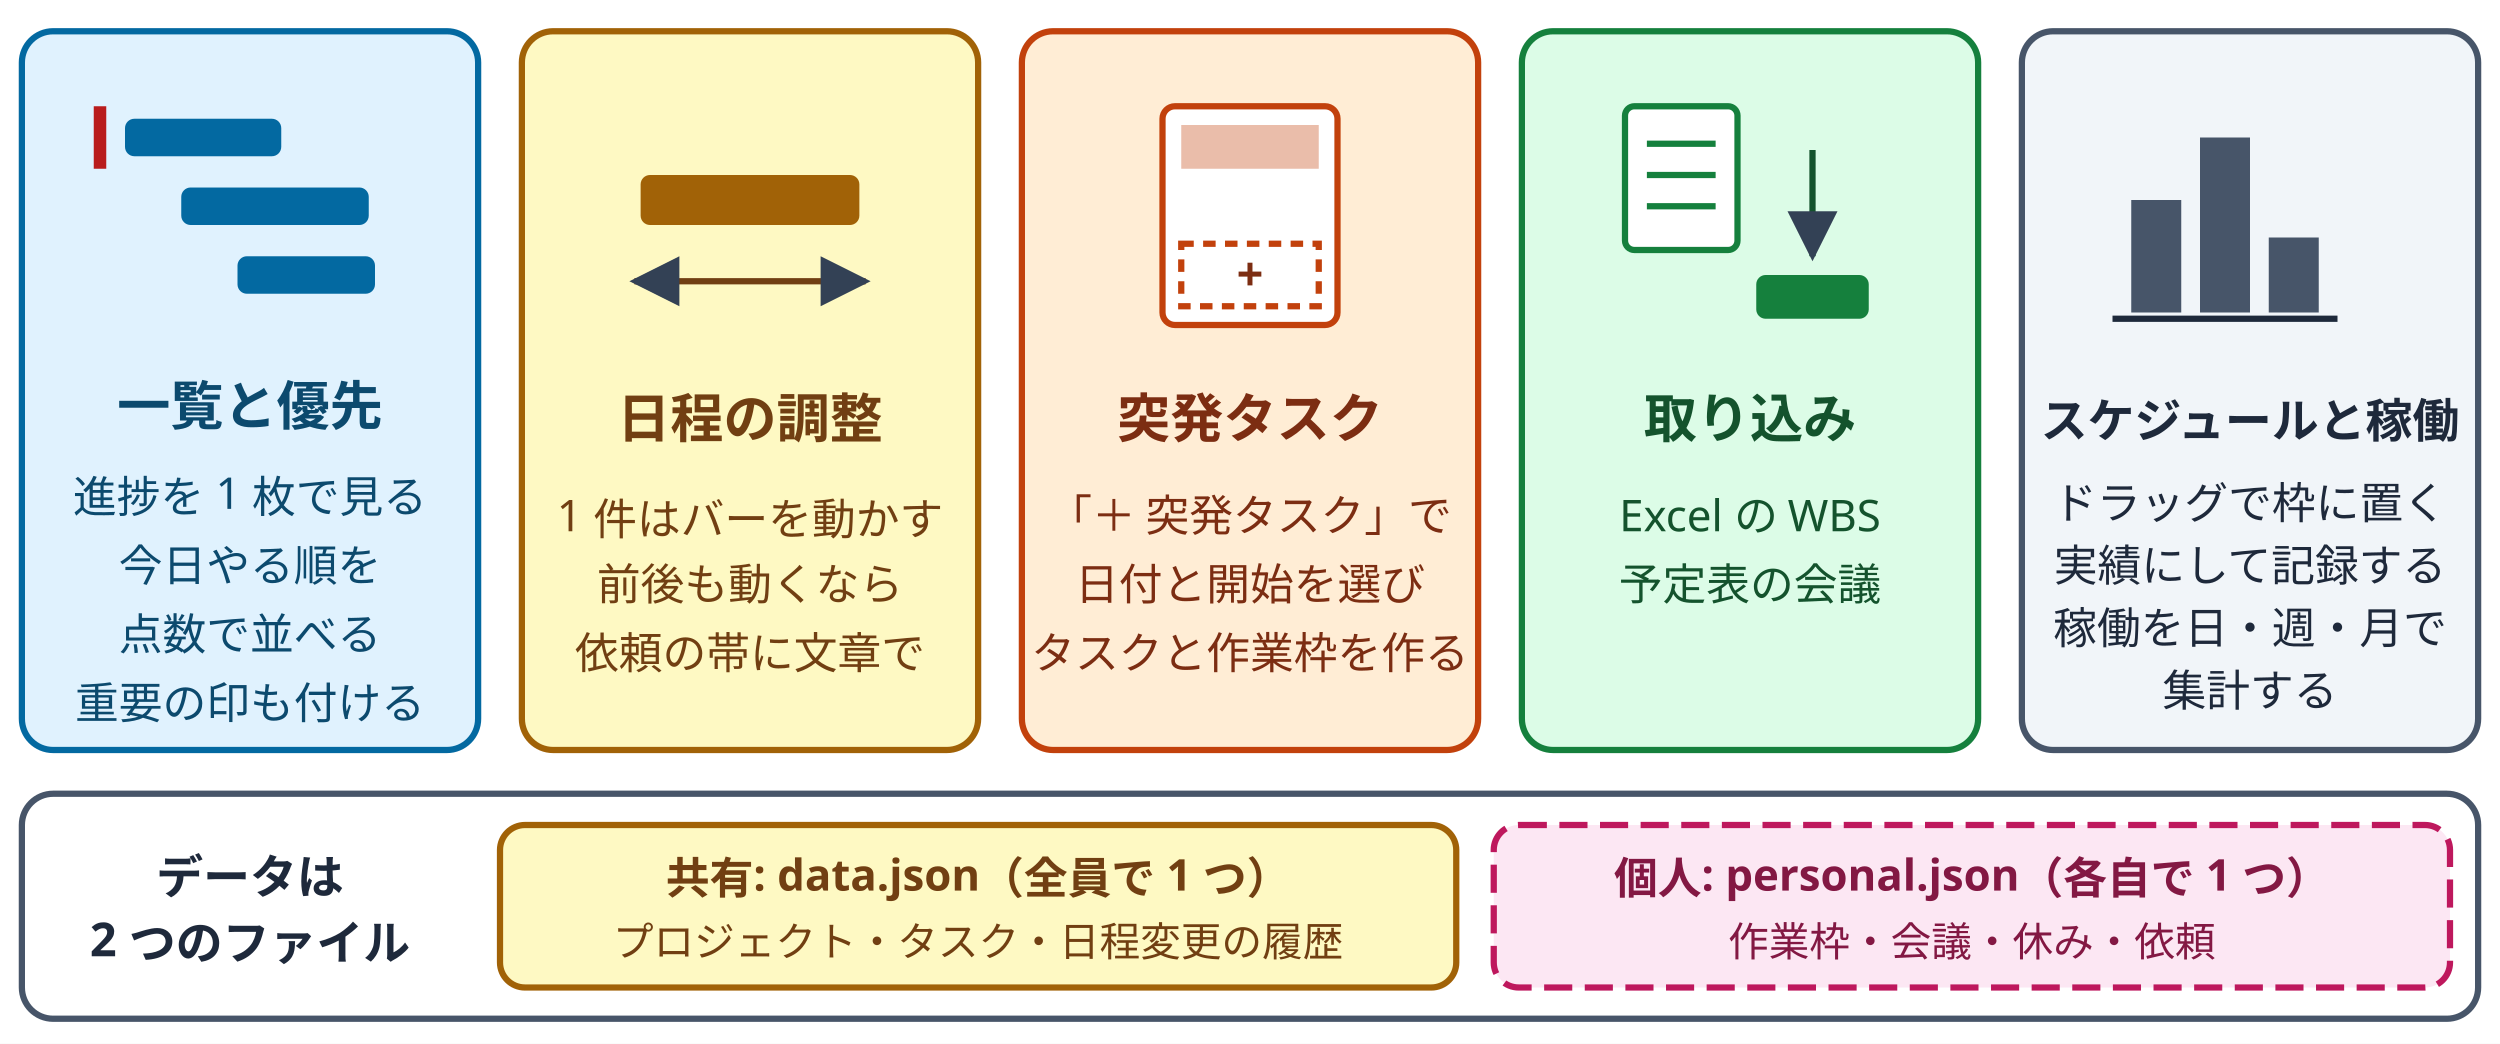
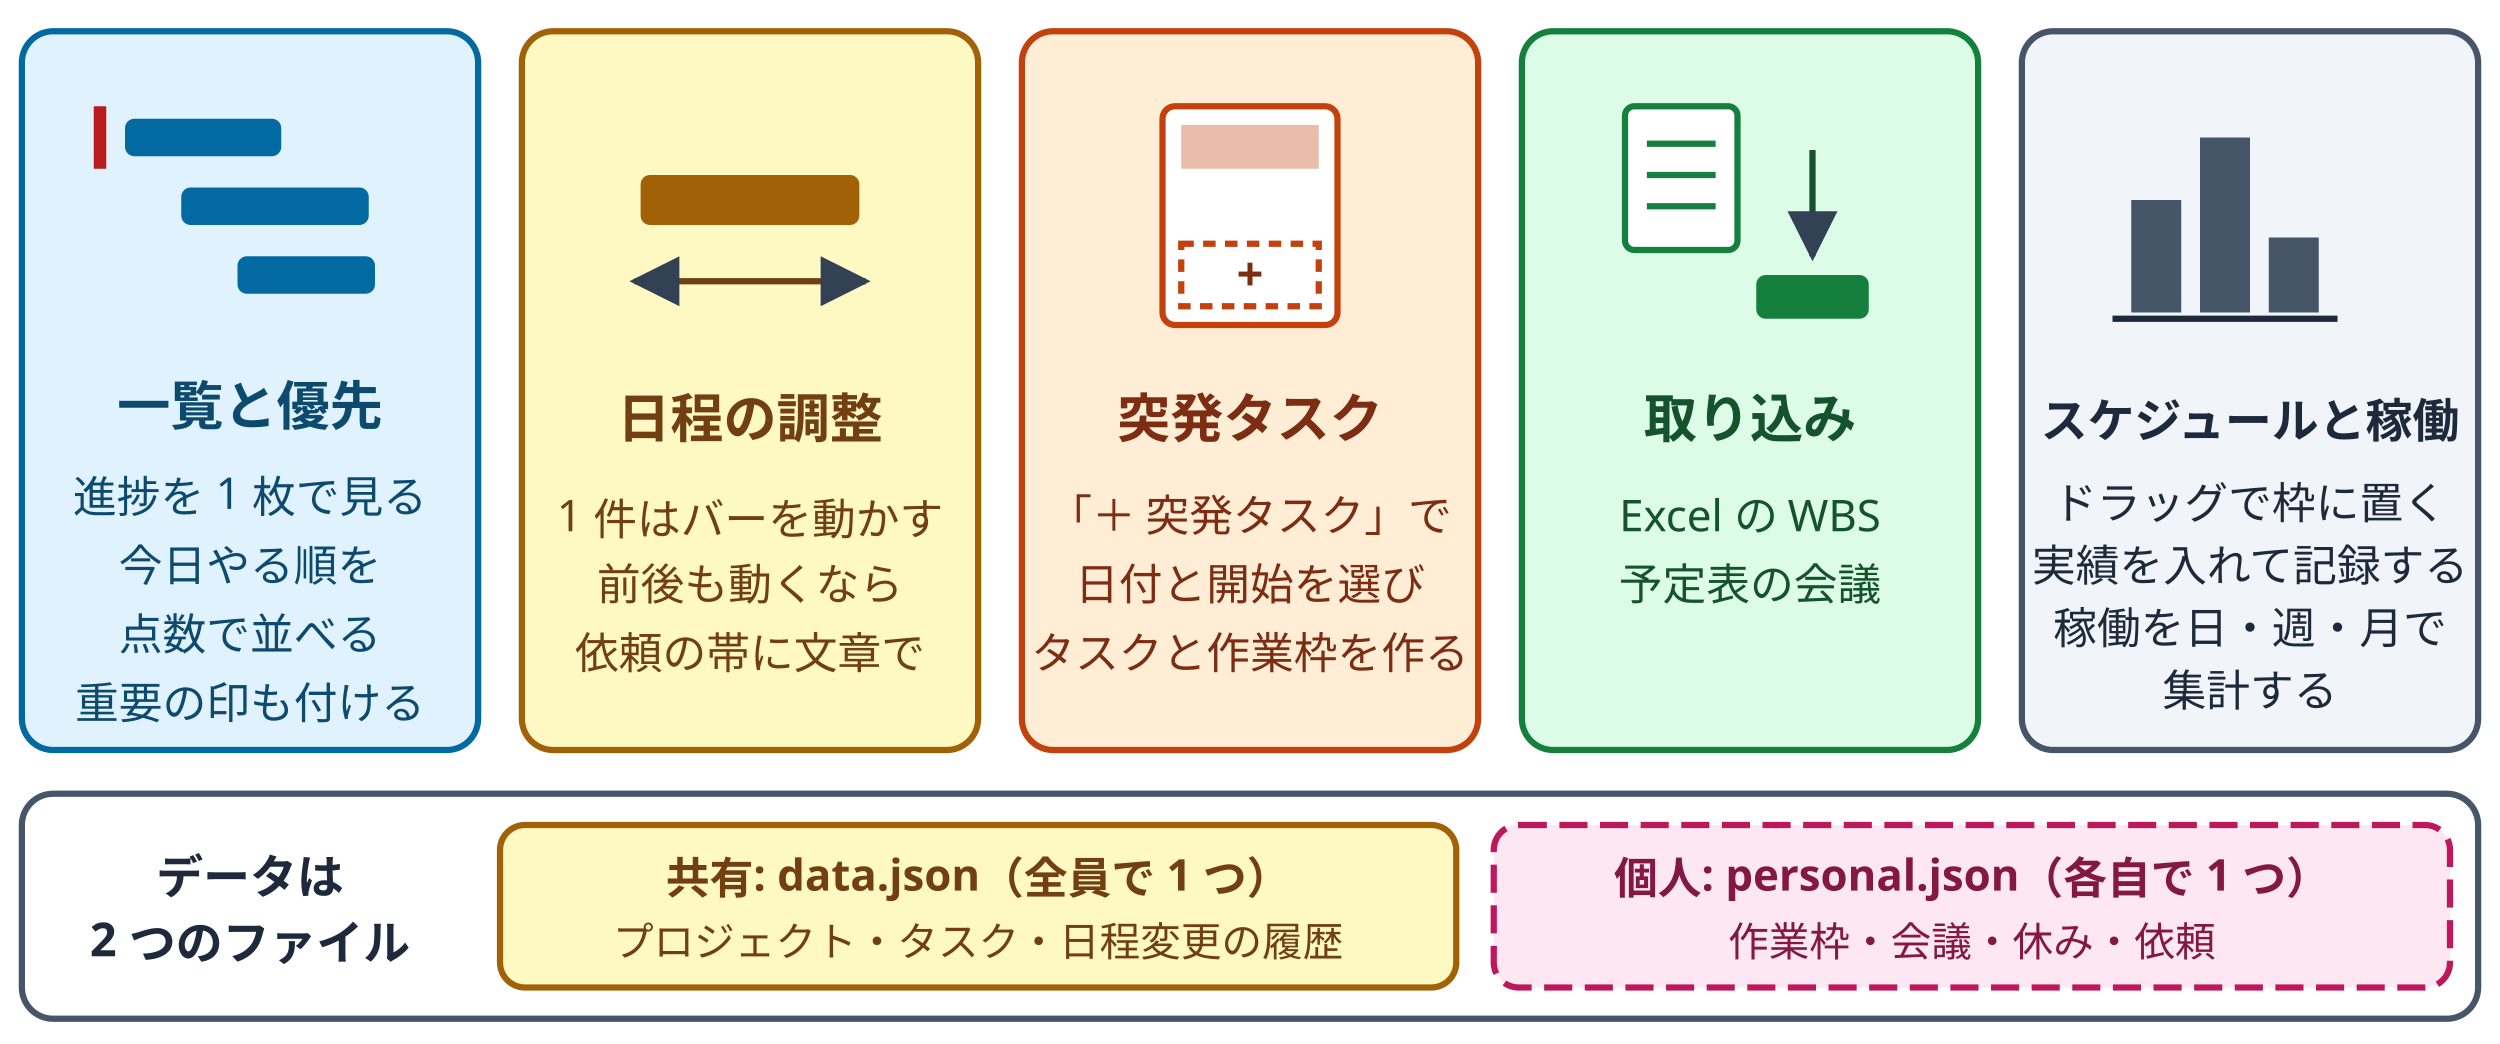
<svg xmlns="http://www.w3.org/2000/svg" viewBox="0 0 800 334" font-family="'Yu Gothic','Meiryo','Hiragino Sans',sans-serif" role="img" aria-labelledby="t d">
  <defs>
    <marker id="a" viewBox="0 0 10 10" refX="9" refY="5" markerWidth="8" markerHeight="8" orient="auto-start-reverse">
      <path d="M0,0 L10,5 L0,10 z" fill="#334155" />
    </marker>
  </defs>
  <rect width="800" height="334" fill="#ffffff" />
  <rect x="7" y="10" width="146" height="230" rx="10" fill="#e0f2fe" stroke="#0369a1" stroke-width="2" />
  <rect x="30" y="34" width="4" height="20" fill="#b91c1c" />
  <rect x="40" y="38" width="50" height="12" rx="3" fill="#0369a1" />
  <rect x="58" y="60" width="60" height="12" rx="3" fill="#0369a1" />
  <rect x="76" y="82" width="44" height="12" rx="3" fill="#0369a1" />
  <text x="80" y="136" text-anchor="middle" font-size="17" font-weight="bold" fill="#0c4a6e">一覧と優先</text>
  <text x="80" y="164" text-anchor="middle" font-size="14" fill="#0c4a6e">進捗を 1 枚で見る</text>
  <text x="80" y="186" text-anchor="middle" font-size="14" fill="#0c4a6e">今日やる順を</text>
  <text x="80" y="208" text-anchor="middle" font-size="14" fill="#0c4a6e">点数で並べる</text>
  <text x="80" y="230" text-anchor="middle" font-size="14" fill="#0c4a6e">重要の印も付ける</text>
  <rect x="167" y="10" width="146" height="230" rx="10" fill="#fef9c3" stroke="#a16207" stroke-width="2" />
  <rect x="205" y="56" width="70" height="16" rx="3" fill="#a16207" />
  <line x1="203" y1="90" x2="277" y2="90" stroke="#713f12" stroke-width="2" marker-start="url(#a)" marker-end="url(#a)" />
  <text x="240" y="140" text-anchor="middle" font-size="17" font-weight="bold" fill="#713f12">日程の調整</text>
  <text x="240" y="170" text-anchor="middle" font-size="14" fill="#713f12">1 件はバーを動かす</text>
  <text x="240" y="192" text-anchor="middle" font-size="14" fill="#713f12">前後も動くなら</text>
  <text x="240" y="214" text-anchor="middle" font-size="14" fill="#713f12">依頼の帯に文章で</text>
  <rect x="327" y="10" width="146" height="230" rx="10" fill="#ffedd5" stroke="#c2410c" stroke-width="2" />
  <rect x="372" y="34" width="56" height="70" rx="4" fill="#ffffff" stroke="#c2410c" stroke-width="2" />
  <rect x="378" y="40" width="44" height="14" fill="#c2410c" opacity="0.35" />
  <rect x="378" y="78" width="44" height="20" fill="#ffffff" stroke="#c2410c" stroke-width="2" stroke-dasharray="4 3" />
  <text x="400" y="93" text-anchor="middle" font-size="15" font-weight="bold" fill="#7c2d12">+</text>
  <text x="400" y="140" text-anchor="middle" font-size="17" font-weight="bold" fill="#7c2d12">突発タスク</text>
  <text x="400" y="170" text-anchor="middle" font-size="14" fill="#7c2d12">「＋ 突発タスク」で</text>
  <text x="400" y="192" text-anchor="middle" font-size="14" fill="#7c2d12">日付と開始を選び</text>
  <text x="400" y="214" text-anchor="middle" font-size="14" fill="#7c2d12">タスクと作業枠を作る</text>
  <rect x="487" y="10" width="146" height="230" rx="10" fill="#dcfce7" stroke="#15803d" stroke-width="2" />
  <rect x="520" y="34" width="36" height="46" rx="3" fill="#ffffff" stroke="#15803d" stroke-width="2" />
  <line x1="527" y1="46" x2="549" y2="46" stroke="#15803d" stroke-width="2" />
  <line x1="527" y1="56" x2="549" y2="56" stroke="#15803d" stroke-width="2" />
  <line x1="527" y1="66" x2="549" y2="66" stroke="#15803d" stroke-width="2" />
  <line x1="580" y1="48" x2="580" y2="82" stroke="#14532d" stroke-width="2" marker-end="url(#a)" />
  <rect x="562" y="88" width="36" height="14" rx="3" fill="#15803d" />
  <text x="560" y="140" text-anchor="middle" font-size="17" font-weight="bold" fill="#14532d">取り込み</text>
  <text x="560" y="170" text-anchor="middle" font-size="14" fill="#14532d">Excel の WBS</text>
  <text x="560" y="192" text-anchor="middle" font-size="14" fill="#14532d">予定表の会議</text>
  <rect x="647" y="10" width="146" height="230" rx="10" fill="#f1f5f9" stroke="#475569" stroke-width="2" />
  <rect x="682" y="64" width="16" height="36" fill="#475569" />
  <rect x="704" y="44" width="16" height="56" fill="#475569" />
  <rect x="726" y="76" width="16" height="24" fill="#475569" />
  <line x1="676" y1="102" x2="748" y2="102" stroke="#1e293b" stroke-width="2" />
  <text x="720" y="140" text-anchor="middle" font-size="15" font-weight="bold" fill="#1e293b">スケジュールと稼働</text>
  <text x="720" y="166" text-anchor="middle" font-size="14" fill="#1e293b">ドラッグで枠に置く</text>
-   <text x="720" y="186" text-anchor="middle" font-size="14" fill="#1e293b">実績にして記録する</text>
+   <text x="720" y="186" text-anchor="middle" font-size="14" fill="#1e293b">実績を入れて記録する</text>
  <text x="720" y="206" text-anchor="middle" font-size="14" fill="#1e293b">稼働を日・週・月で</text>
  <text x="720" y="226" text-anchor="middle" font-size="14" fill="#1e293b">集計する</text>
  <rect x="7" y="254" width="786" height="72" rx="10" fill="#ffffff" stroke="#475569" stroke-width="2" />
  <text x="80" y="286" text-anchor="middle" font-size="15" font-weight="bold" fill="#1e293b">データは</text>
  <text x="80" y="306" text-anchor="middle" font-size="15" font-weight="bold" fill="#1e293b">2 つのファイル</text>
  <rect x="160" y="264" width="306" height="52" rx="8" fill="#fef9c3" stroke="#a16207" stroke-width="2" />
  <text x="313" y="286" text-anchor="middle" font-size="14" font-weight="bold" fill="#713f12">共有: data.json（全員で 1 つ）</text>
  <text x="313" y="306" text-anchor="middle" font-size="13" fill="#713f12">プロジェクト・タスク・日程変更の履歴</text>
  <rect x="478" y="264" width="306" height="52" rx="8" fill="#fce7f3" stroke="#be185d" stroke-width="2" stroke-dasharray="9 4" />
  <text x="631" y="286" text-anchor="middle" font-size="14" font-weight="bold" fill="#831843">個人: personal.json（各自で 1 つ）</text>
  <text x="631" y="306" text-anchor="middle" font-size="13" fill="#831843">作業枠・会議・休み・依頼</text>
</svg>
